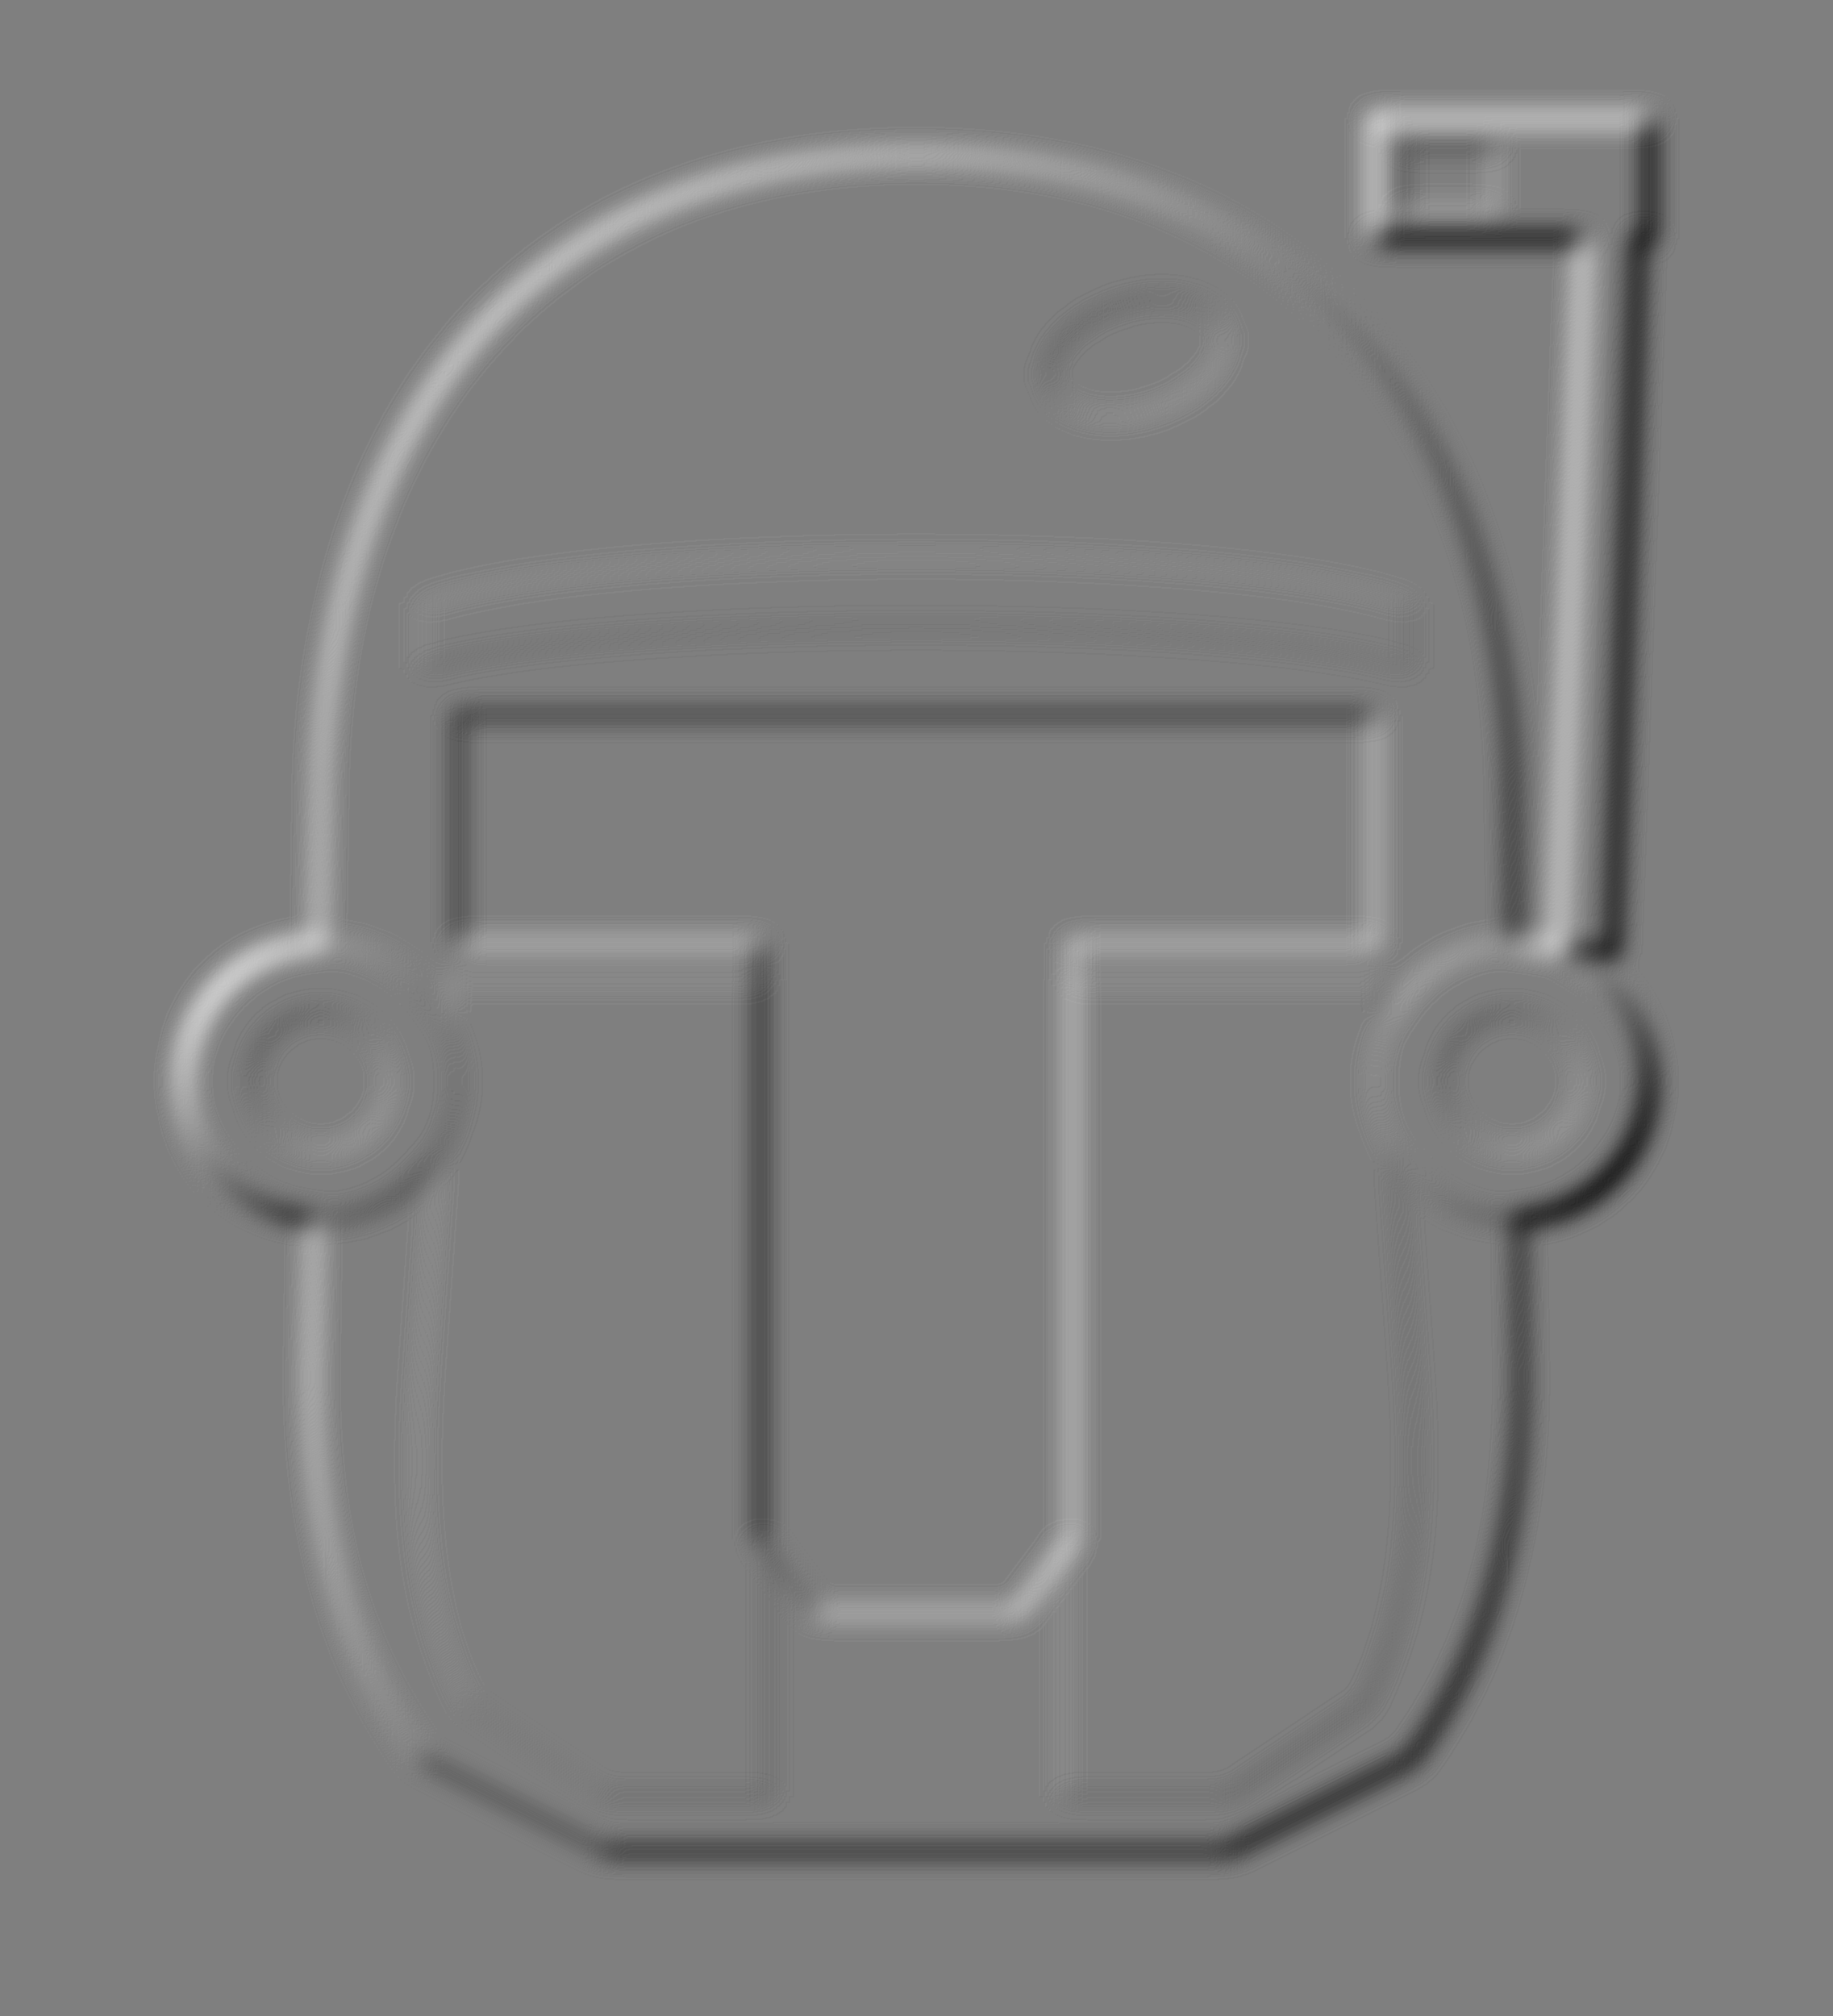
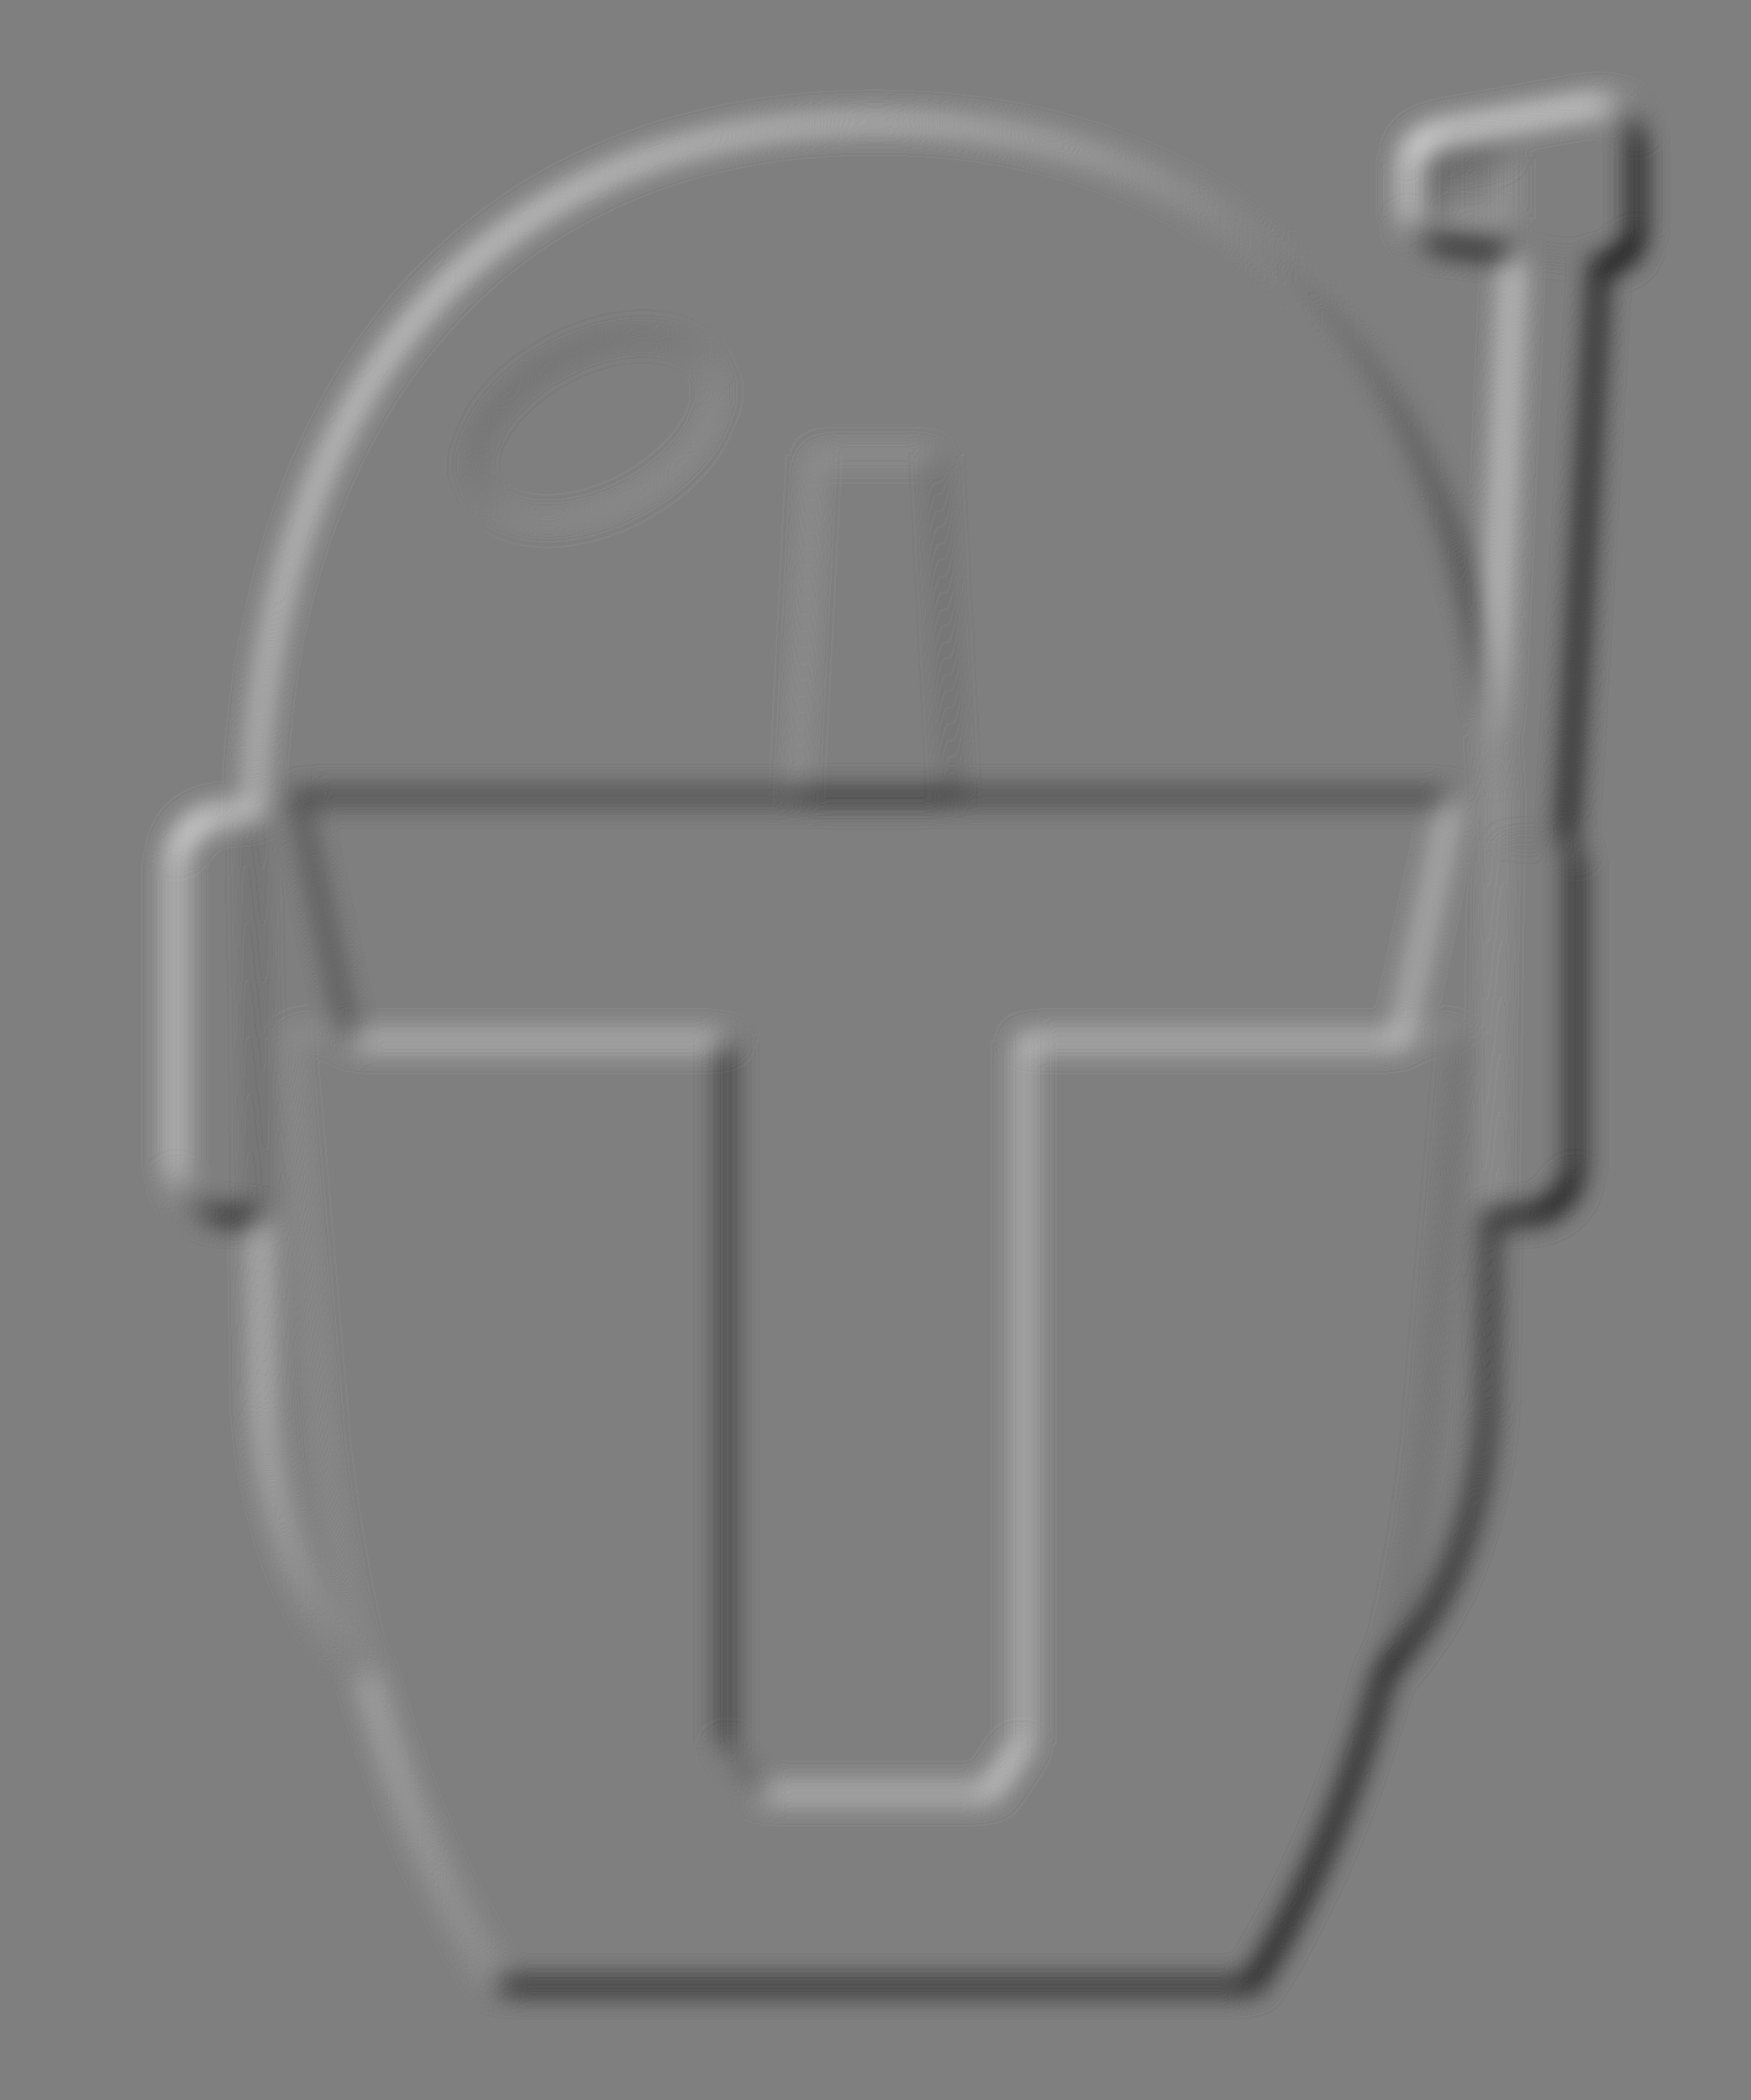
- <svg xmlns="http://www.w3.org/2000/svg" viewBox="0 0 400 440">
+ <svg xmlns="http://www.w3.org/2000/svg" viewBox="0 0 400 480">
  <defs>
    <filter id="emboss" x="0" y="0" width="100%" height="100%" color-interpolation-filters="sRGB">
      <feColorMatrix type="luminanceToAlpha" result="map" />
-       <feGaussianBlur in="map" stdDeviation="2.6" result="height" />
+       <feGaussianBlur in="map" stdDeviation="3.2" result="height" />
      <feDiffuseLighting in="height" surfaceScale="7" diffuseConstant="1" lighting-color="#fff">
        <feDistantLight azimuth="225" elevation="30" />
      </feDiffuseLighting>
    </filter>
  </defs>
  <g filter="url(#emboss)">
-     <rect width="400" height="440" fill="#000" />
-     <path fill="#b8b8b8" d="M200 34C116 34 72 92 70 170L68 300C68 336 76 362 92 384L132 404H268L308 384C324 362 332 336 332 300L330 170C328 92 284 34 200 34Z" />
-     <path fill="#d9d9d9" d="M98 214H168V392L132 392 102 372C92 352 90 330 92 300Z" />
-     <path fill="#d9d9d9" d="M302 214H232V392L268 392 298 372C308 352 310 330 308 300Z" />
-     <path fill="#cfcfcf" d="M92 132C130 118 270 118 308 132V146C270 134 130 134 92 146Z" />
-     <ellipse cx="248" cy="78" rx="20" ry="12" fill="#949494" transform="rotate(-18 248 78)" />
-     <path fill="#2e2e2e" d="M100 156H300V206H234V336L222 352H178L166 336V206H100Z" />
-     <circle cx="70" cy="236" r="30" fill="#fff" />
-     <circle cx="70" cy="236" r="15" fill="#cfcfcf" />
-     <circle cx="330" cy="236" r="30" fill="#fff" />
-     <circle cx="330" cy="236" r="15" fill="#cfcfcf" />
-     <path fill="#fff" d="M340 208L346 40H358L352 208Z" />
-     <path fill="#fff" d="M300 26H360V52H300Z" />
-     <path fill="#b0b0b0" d="M306 32H326V46H306Z" />
+     <rect width="400" height="480" fill="#000" />
+     <rect x="40" y="186" width="30" height="92" rx="12" fill="#d8d8d8" />
+     <rect x="330" y="186" width="30" height="92" rx="12" fill="#d8d8d8" />
+     <path fill="#e6e6e6" d="M340 192L346 52C346 46 350 42 356 42H360C364 42 366 46 366 52L358 192Z" />
+     <path fill="#f2f2f2" d="M330 30L364 24C370 23 374 27 374 33V52C374 58 370 61 364 60L330 56C325 56 322 52 322 48V38C322 34 325 31 330 30Z" />
+     <path fill="#b8b8b8" d="M328 38L344 36V50L328 50Z" />
+     <path fill="#a8a8a8" d="M200 28C110 28 60 92 58 186L60 322C62 352 72 374 92 390L118 402H282L308 390C328 374 338 352 340 322L342 186C340 92 290 28 200 28Z" />
+     <ellipse cx="136" cy="98" rx="30" ry="18" fill="#8e8e8e" transform="rotate(-28 136 98)" />
+     <path fill="#d0d0d0" d="M186 104H214L218 182H182Z" />
+     <path fill="#c8c8c8" d="M66 236H334L326 330C320 382 306 422 286 454H114C94 422 80 382 74 330Z" />
+     <path fill="#262626" d="M68 182H332L320 238H234V398L226 410H174L166 398V238H80Z" />
  </g>
</svg>
